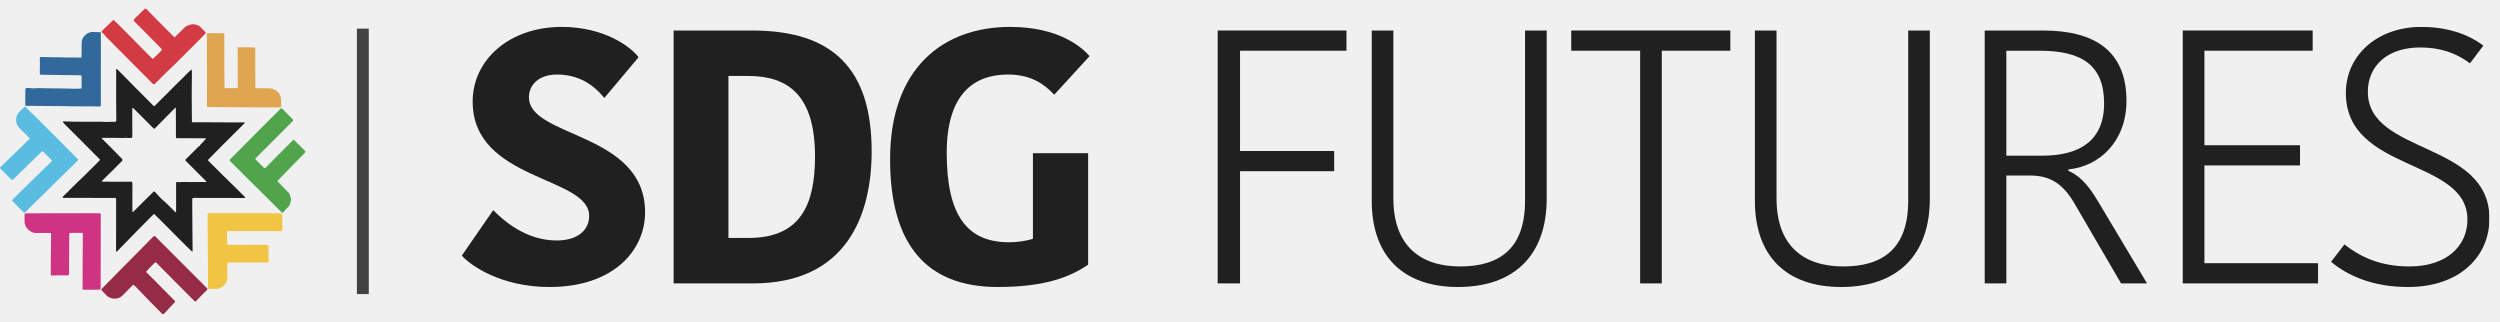
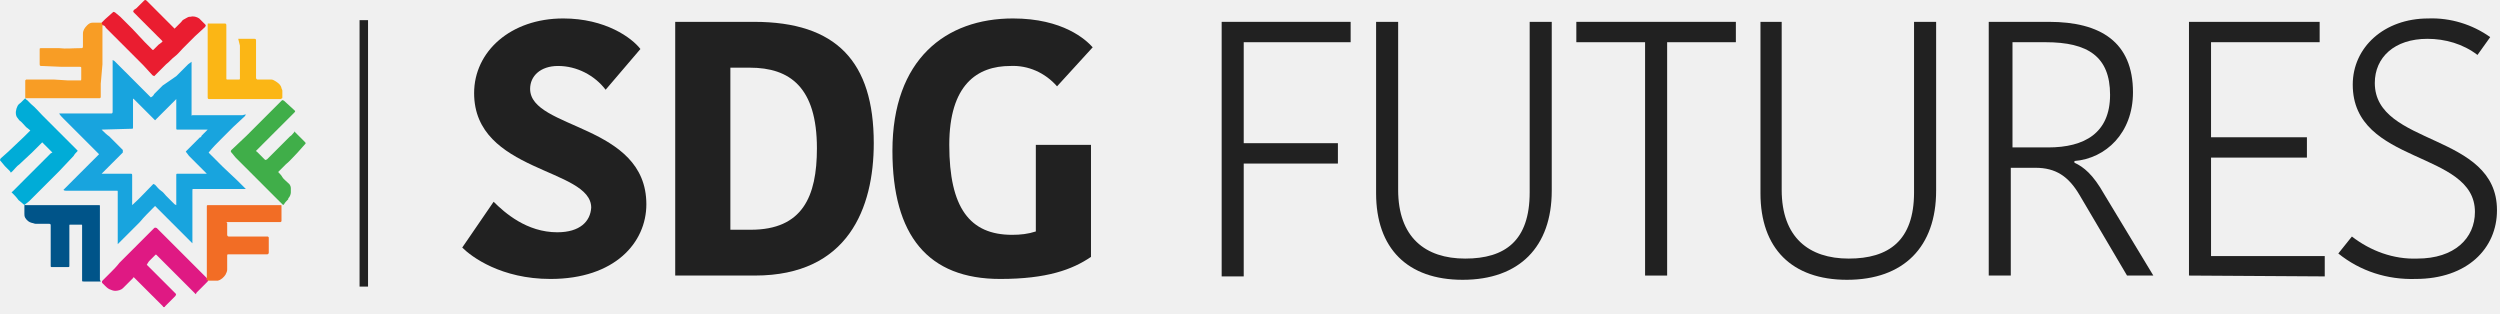
- <svg xmlns="http://www.w3.org/2000/svg" xmlns:xlink="http://www.w3.org/1999/xlink" width="210px" height="27px" viewBox="0 0 210 27" version="1.1">
+ <svg xmlns="http://www.w3.org/2000/svg" xmlns:xlink="http://www.w3.org/1999/xlink" width="215px" height="27px" viewBox="0 0 215 27" version="1.1">
  <defs>
-     <polygon id="path-1" points="0.696 0.602 9.476 0.602 9.476 7.005 0.696 7.005" />
-     <polygon id="path-3" points="0.415 0.02 13.717 0.02 13.717 21.868 0.415 21.868" />
+     <polygon id="path-1" points="7.2972973e-05 0.42 9.158 0.42 9.158 7.297 7.2972973e-05 7.297" />
+     <polygon id="path-3" points="0 26.434 214.741 26.434 214.741 0 0 0" />
  </defs>
-   <g id="SDG-Futures-Flow" stroke="none" stroke-width="1" fill="none" fill-rule="evenodd">
-     <g id="Projects-Public-" transform="translate(-27, -27)">
-       <g id="Group-8" transform="translate(27, 0)">
-         <g id="Group-58" transform="translate(0, 27)">
-           <g id="Group-51">
-             <path d="M14.95,7.578 L14.967,7.567 L14.952,7.527 L14.911,7.505 L14.901,7.521 L14.95,7.578 Z M10.586,11.433 L10.554,11.404 L10.504,11.463 L10.532,11.485 L10.586,11.433 Z M8.532,11.59 L8.616,11.696 C8.792,11.873 8.975,12.049 9.153,12.227 C9.453,12.532 9.754,12.835 10.051,13.14 C10.129,13.217 10.206,13.295 10.28,13.376 L10.269,13.51 C10.175,13.597 10.086,13.683 9.999,13.773 C9.814,13.957 9.631,14.143 9.449,14.326 C9.169,14.6 8.889,14.872 8.611,15.147 L8.543,15.252 C8.607,15.255 8.646,15.257 8.685,15.257 C8.916,15.261 9.148,15.262 9.381,15.264 C9.513,15.267 9.648,15.267 9.781,15.267 C10.171,15.267 10.561,15.261 10.952,15.261 C11.107,15.262 11.122,15.287 11.122,15.445 C11.121,16.019 11.119,16.591 11.119,17.165 C11.119,17.348 11.121,17.533 11.122,17.715 C11.122,17.747 11.129,17.781 11.141,17.841 C11.757,17.243 12.332,16.643 12.938,16.063 L13.059,16.164 C13.218,16.336 13.37,16.515 13.539,16.68 C13.678,16.821 13.841,16.939 13.981,17.076 C14.213,17.297 14.44,17.529 14.665,17.754 L14.778,17.85 L14.794,17.733 C14.794,17.351 14.796,16.968 14.794,16.588 C14.794,16.197 14.793,15.806 14.793,15.417 C14.793,15.295 14.813,15.276 14.935,15.283 L15.006,15.301 L15.06,15.305 L15.214,15.289 C15.5,15.289 15.785,15.292 16.068,15.292 C16.247,15.292 16.424,15.287 16.605,15.287 C16.824,15.287 17.041,15.292 17.26,15.292 L17.347,15.267 L17.284,15.191 C17.169,15.073 17.051,14.956 16.932,14.84 C16.572,14.478 16.209,14.121 15.853,13.762 C15.768,13.681 15.685,13.597 15.604,13.51 C15.553,13.45 15.561,13.416 15.616,13.363 L15.699,13.289 C15.909,13.08 16.116,12.87 16.328,12.66 L16.459,12.535 C16.548,12.443 16.632,12.352 16.717,12.261 L16.774,12.295 L16.825,12.165 C16.894,12.081 16.977,12.006 17.051,11.927 C17.136,11.832 17.222,11.735 17.317,11.633 L17.184,11.617 C16.759,11.612 16.333,11.612 15.905,11.61 C15.572,11.61 15.237,11.612 14.907,11.61 C14.791,11.61 14.781,11.595 14.778,11.482 C14.778,11.162 14.781,10.84 14.778,10.519 C14.776,10.059 14.773,9.6 14.77,9.139 C14.77,9.112 14.761,9.082 14.751,9.022 C14.142,9.637 13.556,10.23 12.963,10.831 L12.859,10.745 C12.726,10.615 12.594,10.486 12.464,10.352 C12.162,10.05 11.86,9.745 11.558,9.445 C11.45,9.336 11.34,9.227 11.229,9.116 C11.202,9.088 11.176,9.05 11.111,9.092 C11.111,9.342 11.109,9.6 11.109,9.861 C11.11,10.385 11.111,10.908 11.116,11.432 C11.116,11.554 11.105,11.587 10.974,11.587 C10.674,11.584 10.372,11.587 10.071,11.584 C9.598,11.584 9.12,11.58 8.644,11.579 L8.532,11.59 Z M20.579,10.301 L20.476,10.42 C20.167,10.731 19.85,11.038 19.539,11.349 C19.211,11.676 18.882,12 18.555,12.331 C18.212,12.672 17.874,13.019 17.536,13.364 C17.454,13.447 17.454,13.459 17.536,13.541 C17.821,13.827 18.11,14.113 18.396,14.398 C18.493,14.494 18.583,14.59 18.679,14.682 C19.075,15.068 19.471,15.454 19.867,15.842 C20.088,16.061 20.311,16.282 20.532,16.507 L20.62,16.615 C20.546,16.622 20.501,16.631 20.453,16.631 C19.82,16.631 19.186,16.628 18.552,16.627 C17.845,16.624 17.136,16.623 16.43,16.623 L16.259,16.63 C16.163,16.638 16.149,16.654 16.149,16.752 C16.149,17.064 16.149,17.371 16.151,17.68 C16.157,18.5 16.163,19.323 16.169,20.144 C16.17,20.423 16.177,20.707 16.179,20.986 C16.179,21.033 16.173,21.08 16.169,21.144 L16.084,21.089 C15.955,20.967 15.824,20.841 15.697,20.716 C15.405,20.426 15.115,20.136 14.826,19.847 C14.548,19.567 14.272,19.283 13.992,19.004 C13.743,18.754 13.492,18.505 13.24,18.254 C13.145,18.162 13.05,18.068 12.945,17.967 C12.863,18.045 12.785,18.11 12.714,18.181 C12.347,18.549 11.978,18.916 11.615,19.289 C11.1,19.815 10.587,20.342 10.075,20.871 C9.998,20.947 9.924,21.028 9.846,21.106 L9.762,21.166 C9.756,21.094 9.75,21.044 9.75,20.995 C9.752,20.349 9.754,19.701 9.754,19.054 C9.756,18.38 9.754,17.704 9.754,17.027 C9.754,16.925 9.756,16.825 9.754,16.723 C9.754,16.639 9.738,16.627 9.651,16.627 C9.045,16.624 8.439,16.627 7.835,16.624 C7.349,16.624 6.868,16.62 6.385,16.618 C6.063,16.618 5.743,16.624 5.42,16.624 C5.362,16.624 5.299,16.634 5.238,16.578 C5.371,16.411 5.536,16.281 5.682,16.129 C5.83,15.972 5.985,15.822 6.139,15.671 C6.29,15.522 6.441,15.376 6.592,15.229 C6.745,15.081 6.9,14.938 7.053,14.791 C7.204,14.643 7.349,14.492 7.501,14.342 C7.653,14.19 7.808,14.039 7.961,13.888 C8.111,13.738 8.258,13.587 8.411,13.431 C8.296,13.274 8.149,13.159 8.019,13.026 C7.891,12.888 7.759,12.757 7.627,12.624 C7.495,12.491 7.361,12.362 7.228,12.23 C7.098,12.096 6.968,11.959 6.837,11.828 C6.705,11.696 6.566,11.568 6.435,11.435 C6.3,11.304 6.174,11.169 6.042,11.038 C5.912,10.905 5.772,10.775 5.643,10.641 C5.522,10.506 5.369,10.397 5.262,10.213 C5.327,10.209 5.371,10.199 5.414,10.199 C5.694,10.206 5.971,10.214 6.252,10.221 C6.411,10.223 6.57,10.223 6.726,10.223 L7.533,10.223 C7.849,10.223 8.166,10.223 8.482,10.227 C8.638,10.23 8.797,10.243 8.954,10.247 C9.08,10.247 9.205,10.232 9.331,10.231 C9.429,10.23 9.533,10.231 9.634,10.232 C9.732,10.232 9.77,10.2 9.77,10.105 C9.765,9.511 9.756,8.91 9.756,8.314 C9.756,7.67 9.759,7.028 9.759,6.384 C9.762,6.23 9.756,6.075 9.756,5.921 L9.766,5.787 C9.84,5.792 9.869,5.841 9.905,5.874 C10.213,6.187 10.524,6.501 10.83,6.809 C10.992,6.977 11.153,7.145 11.317,7.308 C11.605,7.599 11.899,7.889 12.189,8.179 C12.415,8.406 12.641,8.635 12.868,8.864 L12.934,8.923 C13.059,8.849 13.145,8.743 13.243,8.645 C13.472,8.421 13.696,8.193 13.924,7.967 C14.217,7.672 14.51,7.378 14.803,7.087 C14.955,6.938 15.107,6.792 15.257,6.642 C15.442,6.456 15.629,6.27 15.816,6.084 C15.898,6.004 15.979,5.931 16.084,5.832 C16.101,5.914 16.12,5.968 16.12,6.02 C16.116,6.51 16.111,6.996 16.108,7.485 C16.107,7.745 16.104,8.003 16.104,8.264 C16.101,8.435 16.108,8.606 16.111,8.775 C16.111,9.054 16.114,9.336 16.115,9.614 C16.116,9.799 16.116,9.982 16.121,10.166 C16.121,10.25 16.142,10.27 16.231,10.274 C16.357,10.274 16.484,10.27 16.61,10.27 C17.118,10.272 17.626,10.274 18.136,10.274 C18.527,10.276 18.922,10.282 19.317,10.282 C19.686,10.282 20.058,10.28 20.427,10.28 C20.469,10.28 20.511,10.293 20.579,10.301 Z" id="Fill-1" fill="#202020" />
-             <path d="M8.439,24.315 L8.291,24.333 C7.881,24.336 7.468,24.337 7.061,24.338 C6.938,24.338 6.933,24.329 6.935,24.206 C6.937,23.38 6.938,22.554 6.943,21.729 C6.946,21.106 6.951,20.485 6.956,19.861 C6.956,19.792 6.955,19.724 6.955,19.655 C6.951,19.578 6.937,19.565 6.86,19.559 L6.714,19.559 C6.466,19.559 6.219,19.561 5.969,19.562 L5.907,19.566 C5.848,19.569 5.821,19.6 5.821,19.659 C5.817,19.807 5.812,19.952 5.812,20.098 C5.808,20.507 5.81,20.912 5.808,21.316 C5.807,21.847 5.802,22.377 5.799,22.904 L5.797,23.025 C5.792,23.088 5.759,23.122 5.696,23.129 L5.661,23.131 C5.433,23.129 5.205,23.124 4.977,23.128 C4.795,23.128 4.613,23.138 4.429,23.145 L4.382,23.146 C4.278,23.145 4.263,23.129 4.263,23.023 C4.263,22.816 4.267,22.608 4.267,22.401 C4.27,22.139 4.267,21.879 4.27,21.618 C4.274,21.253 4.282,20.89 4.287,20.522 C4.292,20.243 4.292,19.961 4.292,19.681 C4.292,19.577 4.284,19.567 4.179,19.567 C3.873,19.566 3.563,19.569 3.252,19.569 C3.148,19.569 3.043,19.579 2.937,19.567 C2.847,19.557 2.752,19.533 2.67,19.492 C2.446,19.376 2.259,19.218 2.148,18.982 C2.093,18.865 2.06,18.75 2.066,18.619 C2.074,18.435 2.066,18.253 2.066,18.068 C2.066,17.942 2.106,17.918 2.216,17.92 C2.556,17.922 2.901,17.918 3.239,17.917 C3.691,17.913 4.145,17.912 4.596,17.91 C5.038,17.91 5.48,17.917 5.923,17.917 C6.425,17.913 6.926,17.907 7.424,17.907 C7.66,17.905 7.894,17.912 8.132,17.913 C8.209,17.917 8.286,17.913 8.364,17.917 C8.453,17.92 8.469,17.939 8.469,18.027 C8.465,18.303 8.462,18.58 8.462,18.858 C8.461,19.223 8.462,19.587 8.462,19.953 C8.461,20.357 8.461,20.76 8.461,21.162 C8.458,21.838 8.458,22.512 8.458,23.188 L8.458,24.201 L8.439,24.315 Z" id="Fill-3" fill="#CE3481" />
-             <path d="M16.402,25.352 C16.243,25.196 16.097,25.054 15.955,24.911 C15.28,24.233 14.607,23.556 13.931,22.876 C13.692,22.634 13.454,22.391 13.212,22.148 L13.145,22.078 C13.081,22.025 13.044,22.022 12.986,22.081 C12.843,22.219 12.702,22.362 12.563,22.504 C12.484,22.588 12.401,22.675 12.323,22.765 C12.268,22.828 12.268,22.845 12.33,22.907 C12.562,23.136 12.792,23.365 13.02,23.593 C13.419,23.994 13.815,24.398 14.213,24.799 C14.36,24.945 14.508,25.09 14.652,25.24 C14.732,25.321 14.732,25.337 14.655,25.42 C14.56,25.522 14.461,25.619 14.366,25.72 C14.181,25.918 13.996,26.119 13.812,26.32 C13.716,26.423 13.685,26.423 13.585,26.325 C13.24,25.976 12.892,25.626 12.547,25.274 C12.245,24.964 11.943,24.649 11.642,24.335 C11.527,24.214 11.411,24.095 11.292,23.979 C11.222,23.908 11.192,23.905 11.12,23.979 C10.874,24.227 10.629,24.476 10.385,24.727 L10.271,24.838 C10.099,25.014 9.873,25.083 9.642,25.086 C9.482,25.088 9.313,25.046 9.16,24.969 C9.011,24.899 8.908,24.783 8.804,24.664 C8.731,24.581 8.653,24.504 8.577,24.425 C8.493,24.342 8.493,24.317 8.574,24.234 C8.783,24.02 8.992,23.803 9.205,23.589 C9.477,23.311 9.752,23.031 10.026,22.754 C10.419,22.359 10.81,21.963 11.204,21.569 C11.459,21.311 11.713,21.053 11.966,20.795 C12.207,20.549 12.447,20.302 12.693,20.056 C12.754,19.994 12.821,19.935 12.888,19.874 C12.965,19.802 12.995,19.801 13.071,19.88 C13.171,19.981 13.265,20.086 13.368,20.186 C13.563,20.382 13.761,20.574 13.957,20.771 C14.431,21.244 14.902,21.72 15.377,22.197 C15.737,22.56 16.102,22.921 16.463,23.283 C16.765,23.585 17.067,23.89 17.369,24.19 C17.448,24.273 17.452,24.295 17.366,24.379 C17.197,24.55 17.024,24.718 16.854,24.889 C16.748,24.997 16.644,25.113 16.536,25.225 L16.402,25.352 Z" id="Fill-5" fill="#962B45" />
-             <path d="M4.38,13.494 C4.108,13.222 3.847,12.961 3.573,12.686 L3.441,12.798 C3.206,13.028 2.969,13.258 2.735,13.488 C2.385,13.828 2.04,14.162 1.695,14.5 C1.51,14.68 1.329,14.86 1.148,15.042 C1.041,15.147 1.035,15.15 0.921,15.045 C0.781,14.915 0.648,14.78 0.511,14.643 C0.362,14.494 0.211,14.345 0.062,14.196 C-0.02,14.115 -0.022,14.093 0.065,14.01 C0.264,13.814 0.467,13.622 0.668,13.425 C1.115,12.991 1.563,12.558 2.01,12.125 C2.145,11.992 2.283,11.858 2.418,11.723 L2.507,11.63 C2.403,11.525 2.308,11.425 2.209,11.329 C2.016,11.137 1.824,10.944 1.628,10.757 C1.542,10.673 1.485,10.581 1.438,10.475 C1.29,10.142 1.333,9.822 1.52,9.522 C1.598,9.4 1.716,9.306 1.82,9.202 C1.907,9.113 2.001,9.029 2.113,8.923 C2.166,8.988 2.205,9.042 2.254,9.093 C2.379,9.223 2.497,9.356 2.634,9.473 C2.973,9.761 3.27,10.088 3.581,10.401 C3.996,10.816 4.416,11.224 4.829,11.638 C5.068,11.877 5.298,12.125 5.536,12.364 C5.68,12.513 5.83,12.655 5.976,12.802 C6.126,12.949 6.27,13.104 6.421,13.254 L6.499,13.329 C6.577,13.406 6.579,13.431 6.505,13.509 C6.396,13.617 6.293,13.725 6.184,13.83 C5.771,14.233 5.357,14.634 4.944,15.042 C4.593,15.384 4.25,15.733 3.899,16.079 C3.422,16.546 2.942,17.01 2.466,17.475 C2.354,17.587 2.247,17.702 2.134,17.817 C2.062,17.888 2.035,17.886 1.961,17.817 C1.829,17.685 1.695,17.557 1.563,17.421 C1.395,17.25 1.23,17.076 1.066,16.904 C1.002,16.835 1.001,16.815 1.076,16.742 C1.28,16.537 1.485,16.336 1.692,16.133 C1.907,15.924 2.12,15.713 2.337,15.503 C2.555,15.29 2.773,15.077 2.992,14.864 C3.159,14.702 3.324,14.542 3.489,14.38 C3.758,14.113 4.03,13.848 4.298,13.585 L4.38,13.494 Z" id="Fill-7" fill="#5BBCE2" />
-             <path d="M19.067,19.432 C19.067,19.55 19.067,19.659 19.069,19.768 C19.072,19.988 19.074,20.209 19.08,20.428 C19.085,20.557 19.101,20.566 19.225,20.566 C19.685,20.566 20.143,20.568 20.601,20.568 C21.036,20.566 21.472,20.562 21.905,20.562 C22.063,20.562 22.224,20.562 22.379,20.566 L22.488,20.578 L22.558,20.668 C22.558,20.948 22.559,21.227 22.561,21.508 C22.562,21.643 22.571,21.777 22.574,21.911 C22.574,22.037 22.571,22.048 22.446,22.05 C22.239,22.053 22.034,22.05 21.827,22.05 C21.215,22.048 20.604,22.043 19.994,22.043 C19.734,22.043 19.476,22.05 19.216,22.055 C19.105,22.058 19.093,22.076 19.093,22.187 C19.096,22.311 19.096,22.438 19.096,22.563 C19.099,22.827 19.105,23.091 19.103,23.358 C19.101,23.499 19.061,23.625 18.988,23.747 C18.843,23.992 18.626,24.142 18.374,24.243 L18.265,24.265 C18.042,24.268 17.82,24.268 17.596,24.268 C17.511,24.268 17.485,24.247 17.481,24.162 C17.473,24.094 17.473,24.023 17.473,23.954 C17.473,23.172 17.471,22.392 17.466,21.611 C17.465,21.221 17.454,20.831 17.452,20.44 C17.448,19.87 17.446,19.302 17.441,18.73 C17.441,18.504 17.436,18.278 17.434,18.047 C17.43,17.926 17.444,17.907 17.573,17.907 C17.78,17.907 17.987,17.91 18.195,17.91 L19.5,17.91 C19.988,17.91 20.477,17.907 20.965,17.907 C21.575,17.907 22.185,17.91 22.793,17.912 C23.038,17.917 23.281,17.92 23.526,17.923 L23.612,17.926 C23.676,17.929 23.703,17.965 23.705,18.028 C23.707,18.212 23.712,18.395 23.714,18.578 C23.718,18.784 23.719,18.991 23.72,19.198 L23.722,19.334 L23.65,19.411 C23.572,19.414 23.493,19.419 23.417,19.418 C23.178,19.417 22.945,19.411 22.708,19.411 C22.331,19.41 21.954,19.411 21.575,19.411 C21.115,19.411 20.657,19.407 20.198,19.407 C19.876,19.407 19.554,19.407 19.233,19.411 C19.183,19.412 19.131,19.422 19.067,19.432" id="Fill-9" fill="#F2C444" />
-             <path d="M5.425,5.786 L5.395,5.771 L5.377,5.789 L5.403,5.809 L5.425,5.786 Z M8.472,7.744 L8.472,8.704 L8.48,8.852 L8.403,8.941 L8.305,8.946 C8.099,8.941 7.89,8.933 7.686,8.932 C7.269,8.931 6.858,8.935 6.441,8.932 C5.951,8.928 5.46,8.917 4.969,8.911 C4.678,8.906 4.392,8.908 4.104,8.905 C3.732,8.904 3.355,8.897 2.982,8.895 C2.755,8.892 2.528,8.895 2.301,8.893 L2.262,8.893 C2.139,8.887 2.122,8.869 2.122,8.748 C2.125,8.367 2.127,7.987 2.128,7.607 L2.132,7.469 L2.205,7.394 C2.291,7.393 2.378,7.389 2.463,7.394 C2.601,7.4 2.74,7.436 2.875,7.419 C3.207,7.382 3.541,7.419 3.874,7.414 C4.093,7.41 4.311,7.419 4.531,7.422 C4.92,7.429 5.31,7.431 5.701,7.437 C5.843,7.439 5.985,7.451 6.126,7.452 C6.34,7.453 6.55,7.451 6.761,7.444 C6.835,7.444 6.852,7.422 6.855,7.333 C6.859,7.191 6.854,7.048 6.854,6.907 C6.854,6.759 6.855,6.612 6.855,6.465 C6.855,6.342 6.838,6.325 6.717,6.322 C6.223,6.317 5.724,6.311 5.228,6.304 C4.66,6.295 4.09,6.288 3.522,6.279 L3.45,6.276 C3.363,6.266 3.342,6.249 3.342,6.162 C3.342,5.902 3.352,5.639 3.352,5.381 C3.352,5.248 3.345,5.113 3.345,4.977 L3.342,4.918 C3.345,4.802 3.364,4.784 3.479,4.785 C3.781,4.795 4.086,4.805 4.392,4.81 C4.569,4.812 4.745,4.802 4.923,4.811 C5.509,4.845 6.094,4.805 6.676,4.839 L6.737,4.841 C6.821,4.839 6.847,4.818 6.849,4.734 C6.855,4.596 6.855,4.456 6.855,4.319 C6.855,4.074 6.854,3.831 6.859,3.587 C6.863,3.308 6.995,3.09 7.196,2.913 C7.324,2.801 7.475,2.736 7.637,2.694 L7.698,2.688 C7.917,2.688 8.134,2.692 8.356,2.699 C8.467,2.703 8.472,2.711 8.472,2.831 C8.473,3.351 8.474,3.873 8.474,4.395 C8.474,4.986 8.473,5.58 8.472,6.174 C8.472,6.572 8.473,6.97 8.473,7.367 L8.473,7.744 L8.472,7.744 Z" id="Fill-11" fill="#31699B" />
-             <path d="M24.667,11.733 L24.768,11.823 C25.027,12.081 25.286,12.342 25.546,12.6 C25.701,12.755 25.701,12.752 25.546,12.903 C25.34,13.109 25.135,13.317 24.928,13.528 C24.598,13.867 24.266,14.209 23.933,14.547 C23.748,14.739 23.558,14.93 23.369,15.123 C23.3,15.193 23.293,15.207 23.362,15.286 C23.461,15.397 23.574,15.499 23.678,15.607 C23.863,15.792 24.051,15.978 24.23,16.171 C24.318,16.265 24.364,16.383 24.39,16.51 L24.416,16.602 C24.45,16.69 24.445,16.776 24.43,16.866 C24.4,17.044 24.343,17.211 24.236,17.359 L24.197,17.408 C24.05,17.52 23.937,17.672 23.814,17.813 C23.742,17.893 23.715,17.895 23.644,17.823 C23.437,17.621 23.234,17.417 23.03,17.211 C22.861,17.046 22.697,16.877 22.529,16.712 C22.217,16.401 21.906,16.093 21.592,15.784 C21.373,15.567 21.152,15.352 20.932,15.133 C20.708,14.906 20.482,14.678 20.253,14.451 C20.089,14.286 19.925,14.125 19.761,13.963 C19.627,13.83 19.493,13.698 19.363,13.569 C19.266,13.477 19.266,13.445 19.363,13.348 C19.79,12.917 20.224,12.488 20.655,12.054 C21.034,11.675 21.408,11.292 21.788,10.909 C22.086,10.61 22.383,10.311 22.684,10.013 C22.974,9.726 23.261,9.439 23.551,9.156 C23.642,9.067 23.646,9.071 23.736,9.162 C24.008,9.437 24.281,9.709 24.554,9.986 L24.613,10.045 L24.609,10.154 L24.513,10.249 C24.058,10.706 23.609,11.162 23.155,11.616 C22.772,12 22.383,12.382 21.997,12.768 C21.83,12.934 21.664,13.103 21.498,13.271 C21.434,13.335 21.434,13.362 21.496,13.422 C21.709,13.635 21.923,13.848 22.134,14.059 C22.232,14.154 22.237,14.157 22.33,14.062 C22.61,13.779 22.892,13.497 23.173,13.214 C23.529,12.855 23.889,12.496 24.25,12.136 C24.36,12.026 24.471,11.911 24.584,11.8 L24.667,11.733 Z" id="Fill-13" fill="#50A44C" />
-             <path d="M19.97,3.987 L20.072,3.972 C20.484,3.973 20.894,3.978 21.306,3.981 L21.329,3.981 C21.422,3.987 21.444,4.009 21.444,4.103 C21.444,4.277 21.442,4.452 21.442,4.629 C21.444,5.363 21.445,6.099 21.449,6.835 C21.449,6.982 21.445,7.128 21.449,7.273 C21.453,7.397 21.464,7.41 21.58,7.41 C21.85,7.416 22.117,7.416 22.385,7.419 C22.507,7.419 22.633,7.406 22.751,7.427 C22.868,7.449 22.98,7.5 23.092,7.55 C23.33,7.66 23.474,7.859 23.567,8.096 C23.595,8.17 23.605,8.254 23.609,8.332 C23.617,8.503 23.615,8.674 23.617,8.845 L23.617,8.907 C23.612,9.003 23.595,9.02 23.498,9.02 C23.256,9.022 23.011,9.022 22.768,9.022 C22.32,9.022 21.873,9.022 21.425,9.02 C21.234,9.02 21.045,9.012 20.853,9.012 C20.227,9.009 19.601,9.008 18.975,9.003 C18.594,9.003 18.212,8.998 17.829,8.992 C17.72,8.992 17.611,9.002 17.502,9.002 C17.407,9.002 17.387,8.983 17.387,8.885 C17.386,8.526 17.392,8.168 17.389,7.812 C17.389,7.591 17.385,7.372 17.384,7.152 C17.382,6.298 17.379,5.444 17.379,4.59 L17.379,3.359 C17.379,3.205 17.371,3.051 17.373,2.896 C17.375,2.795 17.387,2.783 17.487,2.783 C17.903,2.786 18.318,2.788 18.732,2.795 C18.831,2.797 18.843,2.812 18.843,2.913 C18.848,3.055 18.843,3.198 18.843,3.341 C18.843,3.649 18.846,3.96 18.846,4.268 C18.846,4.667 18.843,5.064 18.843,5.462 C18.846,6.018 18.854,6.578 18.858,7.133 L18.861,7.279 C18.866,7.4 18.867,7.4 18.983,7.4 C19.269,7.402 19.552,7.406 19.839,7.407 C19.956,7.407 19.967,7.398 19.967,7.285 C19.97,6.907 19.973,6.527 19.973,6.151 C19.973,5.621 19.969,5.093 19.967,4.563 C19.967,4.42 19.962,4.28 19.962,4.136 L19.97,3.987 Z" id="Fill-15" fill="#DFA550" />
-             <g id="Group-19" transform="translate(7.815789, 0.108711)">
-               <mask id="mask-2" fill="white">
-                 <use xlink:href="#path-1" />
-               </mask>
-               <g id="Clip-18" />
-               <path d="M6.855,3.026 C7.058,2.83 7.252,2.639 7.444,2.447 C7.552,2.342 7.648,2.221 7.77,2.134 C7.873,2.059 8.006,2.022 8.127,1.969 L8.2,1.96 C8.352,1.903 8.509,1.934 8.657,1.965 C8.749,1.986 8.84,2.03 8.921,2.084 C8.998,2.134 9.061,2.205 9.128,2.27 C9.223,2.363 9.314,2.46 9.409,2.556 C9.496,2.642 9.498,2.653 9.413,2.741 C9.117,3.041 8.825,3.341 8.53,3.637 C8.207,3.963 7.88,4.287 7.553,4.612 C7.319,4.845 7.091,5.078 6.855,5.308 C6.635,5.523 6.406,5.734 6.185,5.946 C5.977,6.149 5.775,6.355 5.572,6.559 C5.424,6.705 5.279,6.851 5.122,7.005 L4.997,6.91 C4.721,6.63 4.44,6.349 4.161,6.069 C3.944,5.852 3.729,5.629 3.508,5.41 C3.03,4.928 2.55,4.451 2.071,3.967 C1.785,3.679 1.497,3.389 1.213,3.1 C1.148,3.036 1.073,2.982 1.028,2.907 C0.964,2.799 0.889,2.708 0.772,2.654 L0.696,2.547 C0.797,2.44 0.893,2.337 0.995,2.239 C1.208,2.035 1.421,1.835 1.635,1.636 C1.72,1.554 1.736,1.559 1.821,1.647 C1.955,1.784 2.095,1.913 2.23,2.047 C2.559,2.379 2.888,2.708 3.216,3.041 C3.591,3.42 3.963,3.801 4.338,4.18 C4.547,4.394 4.759,4.599 4.971,4.808 L5.019,4.845 C5.163,4.708 5.306,4.572 5.448,4.435 C5.548,4.338 5.645,4.238 5.743,4.138 C5.809,4.075 5.812,4.058 5.745,3.989 C5.61,3.847 5.475,3.707 5.337,3.57 C4.916,3.147 4.494,2.72 4.074,2.295 C3.888,2.108 3.699,1.922 3.513,1.736 L3.464,1.679 C3.388,1.592 3.386,1.577 3.468,1.487 C3.524,1.426 3.583,1.37 3.641,1.313 C3.858,1.1 4.076,0.886 4.295,0.674 C4.394,0.577 4.42,0.577 4.513,0.677 C4.717,0.881 4.916,1.093 5.117,1.298 C5.373,1.559 5.63,1.816 5.89,2.079 C6.172,2.363 6.457,2.648 6.74,2.931 L6.855,3.026 Z" id="Fill-17" fill="#D23B44" mask="url(#mask-2)" />
-             </g>
-             <polygon id="Fill-20" fill="#231F20" points="10.586 11.434 10.532 11.485 10.503 11.463 10.554 11.404" />
-             <polygon id="Fill-22" fill="#231F20" points="14.95 7.578 14.901 7.521 14.911 7.505 14.952 7.527 14.967 7.567" />
-             <polygon id="Fill-24" fill="#231F20" points="5.425 5.786 5.403 5.809 5.377 5.789 5.395 5.771" />
-             <g id="Group-29" transform="translate(29.84211, 2.240289)">
-               <path d="M0.636,0.165 L0.636,22.463" id="Fill-26" fill="#202020" />
-               <path d="M0.636,0.165 L0.636,22.463" id="Stroke-28" stroke="#424243" />
-             </g>
-             <path d="M49.49,18.139 C49.49,14.775 39.703,15.23 39.703,8.532 C39.703,5.018 42.793,2.26 47.187,2.26 C50.733,2.26 52.945,3.896 53.642,4.805 L50.763,8.23 C50.247,7.593 49.035,6.26 46.794,6.26 C45.278,6.26 44.43,7.109 44.43,8.169 C44.43,11.593 54.187,11.078 54.187,17.835 C54.187,21.017 51.551,24.108 46.157,24.108 C42.066,24.108 39.521,22.29 38.793,21.472 L41.43,17.654 C42.339,18.563 44.187,20.199 46.763,20.199 C48.611,20.199 49.49,19.26 49.49,18.139" id="Fill-30" fill="#202020" />
-             <path d="M61.189,19.987 L62.885,19.987 C67.219,19.987 68.462,17.23 68.462,13.139 C68.462,8.018 66.219,6.381 62.856,6.381 L61.189,6.381 L61.189,19.987 Z M56.583,2.563 L63.189,2.563 C70.098,2.563 73.219,5.927 73.219,12.714 C73.219,18.139 71.067,23.806 63.249,23.806 L56.583,23.806 L56.583,2.563 Z" id="Fill-32" fill="#202020" />
-             <path d="M91.524,4.714 L88.554,7.957 C87.766,7.109 86.646,6.26 84.675,6.26 C81.888,6.26 79.524,7.806 79.524,12.836 C79.524,18.078 81.222,20.351 84.766,20.351 C85.403,20.351 86.342,20.23 86.766,20.048 L86.766,12.866 L91.403,12.866 L91.403,22.23 C89.857,23.29 87.736,24.108 83.797,24.108 C77.767,24.108 74.767,20.472 74.767,13.381 C74.767,5.715 79.221,2.26 84.857,2.26 C89.039,2.26 90.948,4.048 91.524,4.714" id="Fill-34" fill="#202020" />
-             <polygon id="Fill-36" fill="#202020" points="102.285 23.805 102.285 2.563 113.103 2.563 113.103 4.26 104.163 4.26 104.163 12.684 112.072 12.684 112.072 14.381 104.163 14.381 104.163 23.805" />
-             <path d="M128.104,16.866 L128.104,2.563 L129.922,2.563 L129.922,16.684 C129.922,21.411 127.225,24.108 122.468,24.108 C117.862,24.108 115.226,21.502 115.226,16.866 L115.226,2.563 L117.043,2.563 L117.043,16.654 C117.043,20.654 119.316,22.381 122.649,22.381 C125.953,22.381 128.104,20.896 128.104,16.866" id="Fill-38" fill="#202020" />
-             <polygon id="Fill-40" fill="#202020" points="137.772 4.26 131.984 4.26 131.984 2.563 145.348 2.563 145.348 4.26 139.59 4.26 139.59 23.805 137.772 23.805" />
-             <path d="M160.289,16.866 L160.289,2.563 L162.107,2.563 L162.107,16.684 C162.107,21.411 159.41,24.108 154.653,24.108 C150.047,24.108 147.411,21.502 147.411,16.866 L147.411,2.563 L149.228,2.563 L149.228,16.654 C149.228,20.654 151.501,22.381 154.834,22.381 C158.138,22.381 160.289,20.896 160.289,16.866" id="Fill-42" fill="#202020" />
-             <path d="M168.533,13.078 L171.533,13.078 C174.594,13.078 176.745,11.896 176.745,8.684 C176.745,5.442 174.836,4.26 171.321,4.26 L168.533,4.26 L168.533,13.078 Z M171.624,2.563 C175.957,2.563 178.624,4.29 178.624,8.472 C178.624,11.896 176.321,13.988 173.745,14.23 L173.745,14.351 C174.533,14.685 175.321,15.351 176.26,16.957 L180.351,23.806 L178.17,23.806 L174.23,17.048 C173.321,15.502 172.26,14.745 170.563,14.745 L168.533,14.745 L168.533,23.806 L166.715,23.806 L166.715,2.563 L171.624,2.563 Z" id="Fill-44" fill="#202020" />
-             <polygon id="Fill-46" fill="#202020" points="183.353 23.805 183.353 2.563 194.263 2.563 194.263 4.26 185.172 4.26 185.172 12.2 193.201 12.2 193.201 13.896 185.172 13.896 185.172 22.109 194.717 22.109 194.717 23.805" />
-             <g id="Group-50" transform="translate(195.3947, 2.240289)">
-               <mask id="mask-4" fill="white">
-                 <use xlink:href="#path-3" />
-               </mask>
-               <g id="Clip-49" />
-               <path d="M11.869,16.201 C11.869,11.02 1.657,12.262 1.657,5.566 C1.657,2.414 4.293,0.02 7.99,0.02 C10.051,0.02 11.869,0.566 13.203,1.595 L12.081,3.08 C10.869,2.171 9.536,1.747 7.899,1.747 C5.142,1.747 3.505,3.293 3.505,5.474 C3.505,10.777 13.718,9.596 13.718,16.11 C13.718,19.323 11.203,21.868 6.87,21.868 C3.9,21.868 1.779,20.898 0.415,19.747 L1.536,18.293 C2.778,19.262 4.445,20.141 6.99,20.141 C10.142,20.141 11.869,18.413 11.869,16.201" id="Fill-48" fill="#202020" mask="url(#mask-4)" />
-             </g>
+   <g id="SDG-Futures-Register" stroke="none" stroke-width="1" fill="none" fill-rule="evenodd">
+     <g id="Home-:-All-SDG" transform="translate(-35, -27)">
+       <g id="Group-8" transform="translate(35, 0)">
+         <g id="Group-40" transform="translate(0, 27)">
+           <path d="M10.855,11.001 L10.782,11.074 L10.855,11.001 Z M8.739,11.146 L8.811,11.219 C8.957,11.365 9.176,11.584 9.395,11.73 L10.344,12.679 L10.563,12.898 L10.563,13.117 L10.271,13.409 L9.687,13.992 L8.811,14.868 L8.739,14.941 L11.22,14.941 C11.366,14.941 11.366,14.941 11.366,15.161 L11.366,17.495 L11.366,17.641 C12.022,17.057 12.606,16.401 13.19,15.817 L13.336,15.89 C13.482,16.036 13.628,16.255 13.847,16.401 C14.066,16.546 14.139,16.692 14.284,16.838 C14.43,16.985 14.722,17.276 15.014,17.568 L15.16,17.641 L15.16,17.495 L15.16,15.087 C15.16,14.941 15.16,14.941 15.306,14.941 L15.379,14.941 L15.452,14.941 L15.598,14.941 L17.714,14.941 L17.787,14.941 L17.714,14.868 L17.349,14.503 L16.255,13.409 L16.036,13.117 C15.963,13.044 15.963,13.044 16.036,12.971 L16.109,12.898 L16.766,12.241 L16.911,12.095 L17.203,11.803 L17.276,11.803 L17.349,11.657 L17.568,11.438 L17.86,11.146 L17.714,11.146 L15.306,11.146 C15.16,11.146 15.16,11.146 15.16,11.001 L15.16,10.052 L15.16,8.665 L15.16,8.519 L13.336,10.344 L13.263,10.271 L12.825,9.833 L11.876,8.884 L11.511,8.519 C11.511,8.519 11.439,8.446 11.439,8.519 L11.439,9.322 L11.439,10.928 C11.439,11.074 11.439,11.074 11.293,11.074 L8.739,11.146 Z M21.144,9.833 L21.071,9.979 L20.049,10.928 L19.028,11.949 C18.663,12.314 18.298,12.679 18.006,13.044 C17.933,13.117 17.933,13.117 18.006,13.19 L18.882,14.066 C18.955,14.138 19.101,14.284 19.174,14.357 L20.414,15.526 L21.071,16.182 L21.144,16.255 L20.998,16.255 L16.62,16.255 C16.547,16.255 16.547,16.255 16.547,16.401 L16.547,17.35 L16.547,19.904 L16.547,20.779 L16.547,20.925 L16.474,20.852 L16.109,20.487 L15.233,19.611 C14.941,19.319 14.649,19.028 14.357,18.736 C14.066,18.445 13.847,18.225 13.628,18.006 L13.336,17.715 L13.117,17.933 C12.752,18.298 12.387,18.663 12.022,19.101 L10.417,20.706 C10.344,20.779 10.271,20.852 10.198,20.925 L10.125,20.999 L10.125,20.852 L10.125,18.882 L10.125,16.474 C10.125,16.401 10.125,16.401 10.052,16.401 L5.674,16.401 C5.601,16.401 5.528,16.401 5.455,16.328 C5.601,16.182 5.747,16.036 5.893,15.89 C6.039,15.744 6.184,15.598 6.33,15.452 L6.768,15.014 L7.206,14.576 C7.352,14.431 7.498,14.284 7.644,14.138 L8.082,13.701 L8.52,13.263 C8.374,13.117 8.228,12.971 8.082,12.825 C7.936,12.679 7.79,12.533 7.644,12.387 L7.206,11.949 C7.06,11.803 6.914,11.657 6.768,11.511 L6.33,11.074 L5.893,10.636 C5.747,10.49 5.601,10.344 5.455,10.198 C5.309,10.052 5.163,9.906 5.09,9.76 L5.236,9.76 L6.111,9.76 L8.374,9.76 L8.884,9.76 L9.249,9.76 L9.541,9.76 C9.614,9.76 9.687,9.76 9.687,9.614 L9.687,7.79 L9.687,5.819 L9.687,5.309 L9.687,5.163 C9.76,5.163 9.76,5.236 9.833,5.236 L10.782,6.184 L11.293,6.695 C11.584,6.987 11.876,7.279 12.168,7.571 L12.898,8.301 L12.971,8.374 C13.117,8.301 13.19,8.228 13.263,8.082 L13.993,7.352 L15.16,6.549 L15.598,6.111 L16.182,5.528 L16.474,5.309 L16.474,5.528 L16.474,7.06 L16.474,7.863 L16.474,8.374 L16.474,9.249 L16.474,9.833 C16.474,10.052 16.474,9.906 16.547,9.906 L20.852,9.906 L21.144,9.833 Z" id="Fill-1" fill="#18A4DE" />
+           <path d="M8.665,24.209 L8.52,24.209 L7.206,24.209 C7.06,24.209 7.06,24.209 7.06,24.063 L7.06,21.509 L7.06,19.611 L7.06,19.392 C7.06,19.319 7.06,19.319 6.987,19.319 L6.038,19.319 C5.965,19.319 5.965,19.319 5.965,19.392 L5.965,19.83 L5.965,21.144 L5.965,22.749 L5.965,22.895 C5.965,22.968 5.892,22.968 5.892,22.968 L5.82,22.968 L5.09,22.968 L4.506,22.968 C4.36,22.968 4.36,22.968 4.36,22.823 L4.36,22.165 L4.36,21.363 L4.36,20.269 L4.36,19.392 C4.36,19.319 4.36,19.246 4.214,19.246 L3.338,19.246 L3.047,19.246 C2.974,19.246 2.828,19.174 2.755,19.174 C2.463,19.101 2.317,18.955 2.171,18.736 C2.098,18.59 2.098,18.517 2.098,18.371 L2.098,17.787 C2.098,17.568 2.098,17.641 2.244,17.641 L6.038,17.641 L7.571,17.641 L8.52,17.641 C8.592,17.641 8.592,17.641 8.592,17.715 L8.592,18.59 L8.592,20.925 L8.592,23.041 L8.592,24.063 L8.665,24.209 Z" id="Fill-3" fill="#005489" />
+           <g id="Group-7" transform="translate(8.756757, 19.13716)">
+             <mask id="mask-2" fill="white">
+               <use xlink:href="#path-1" />
+             </mask>
+             <g id="Clip-6" />
+             <path d="M8.082,6.166 L7.644,5.728 L5.528,3.612 C5.309,3.393 5.017,3.101 4.798,2.882 L4.725,2.809 C4.652,2.736 4.652,2.736 4.579,2.809 L4.141,3.247 C4.068,3.321 3.995,3.393 3.922,3.539 C3.849,3.686 3.849,3.612 3.922,3.686 L4.652,4.415 C5.09,4.853 5.455,5.217 5.893,5.655 L6.33,6.093 C6.403,6.166 6.403,6.166 6.33,6.312 L6.039,6.605 L5.455,7.188 C5.382,7.334 5.309,7.334 5.236,7.188 L4.141,6.093 L3.193,5.145 C3.047,4.999 2.974,4.926 2.828,4.78 C2.682,4.634 2.755,4.707 2.682,4.78 L1.952,5.51 L1.806,5.655 C1.66,5.801 1.368,5.875 1.149,5.875 C1.003,5.875 0.785,5.801 0.639,5.728 C0.493,5.655 0.347,5.51 0.274,5.436 L0.055,5.217 C-0.018,5.145 -0.018,5.071 0.055,4.999 L0.712,4.342 C1.003,4.051 1.295,3.758 1.514,3.466 L2.755,2.226 L3.558,1.423 L4.287,0.693 L4.506,0.474 C4.579,0.402 4.579,0.402 4.725,0.474 L5.017,0.767 L5.601,1.35 L7.06,2.809 L8.155,3.904 L9.103,4.853 C9.176,4.926 9.176,4.926 9.103,5.071 L8.52,5.655 L8.155,6.02 L8.082,6.166 Z" id="Fill-5" fill="#DF1983" mask="url(#mask-2)" />
          </g>
+           <path d="M4.506,13.117 L3.631,12.241 L3.485,12.387 L2.755,13.117 L1.66,14.139 C1.441,14.285 1.295,14.503 1.076,14.722 C0.858,14.941 0.931,14.795 0.858,14.722 C0.785,14.649 0.566,14.43 0.42,14.285 L0.055,13.847 C-0.018,13.774 -0.018,13.774 0.055,13.628 L0.712,13.044 L2.098,11.73 L2.536,11.293 L2.609,11.22 L2.244,10.928 C2.025,10.709 1.879,10.49 1.66,10.344 C1.587,10.271 1.514,10.125 1.441,10.052 C1.295,9.76 1.368,9.395 1.514,9.103 C1.587,8.958 1.733,8.885 1.806,8.812 L2.171,8.447 C2.244,8.52 2.244,8.593 2.317,8.593 C2.463,8.739 2.609,8.885 2.682,8.958 C3.047,9.249 3.339,9.614 3.631,9.906 L4.871,11.147 L5.601,11.876 C5.82,12.095 5.966,12.241 6.112,12.387 C6.258,12.533 6.404,12.679 6.549,12.825 L6.622,12.898 C6.695,12.971 6.695,12.971 6.622,13.044 C6.549,13.117 6.404,13.263 6.331,13.409 L5.09,14.722 C4.725,15.087 4.36,15.452 3.995,15.817 L2.536,17.276 L2.171,17.568 C2.098,17.641 2.098,17.641 2.025,17.568 L1.587,17.203 C1.441,16.985 1.222,16.766 1.076,16.62 C0.931,16.474 1.004,16.547 1.076,16.474 L1.733,15.817 C1.952,15.598 2.171,15.379 2.39,15.16 L3.047,14.503 L3.558,13.993 L4.36,13.19 L4.506,13.117 Z" id="Fill-8" fill="#00ACD7" />
+           <path d="M19.538,19.174 L19.538,19.539 L19.538,20.195 C19.538,20.195 19.538,20.342 19.684,20.342 L23.041,20.342 L23.114,20.414 L23.114,21.289 L23.114,21.728 C23.114,21.728 23.114,21.873 22.968,21.873 L20.487,21.873 L19.684,21.873 C19.538,21.873 19.538,21.873 19.538,22.019 L19.538,22.384 L19.538,23.187 C19.538,23.333 19.465,23.479 19.392,23.625 C19.246,23.843 19.028,24.062 18.736,24.136 L18.663,24.136 L17.933,24.136 C17.86,24.136 17.86,24.136 17.787,24.062 C17.714,23.99 17.787,23.917 17.787,23.843 L17.787,21.436 L17.787,20.269 L17.787,18.517 L17.787,17.787 C17.787,17.641 17.787,17.641 17.933,17.641 L23.333,17.641 L24.063,17.641 L24.136,17.641 C24.209,17.641 24.209,17.641 24.209,17.714 L24.209,18.225 L24.209,18.882 L24.209,19.028 L24.136,19.1 L19.611,19.1 L19.465,19.1" id="Fill-10" fill="#F26D25" />
+           <path d="M8.665,7.206 L8.665,8.228 L8.665,8.374 L8.592,8.447 L8.52,8.447 L7.863,8.447 L6.622,8.447 L5.09,8.447 L2.317,8.447 C2.171,8.447 2.171,8.447 2.171,8.301 L2.171,6.914 L2.244,6.841 L2.536,6.841 L2.974,6.841 L3.995,6.841 L4.652,6.841 L5.82,6.914 L6.257,6.914 L6.914,6.914 C6.987,6.914 6.987,6.914 6.987,6.768 L6.987,5.893 C6.987,5.747 6.987,5.747 6.841,5.747 L5.309,5.747 L3.63,5.674 L3.557,5.674 C3.484,5.674 3.411,5.674 3.411,5.528 L3.411,4.725 L3.411,4.287 C3.411,4.141 3.411,4.141 3.557,4.141 L4.506,4.141 L5.09,4.141 C5.674,4.214 6.257,4.141 6.914,4.141 L6.987,4.141 C7.06,4.141 7.133,4.141 7.133,3.995 L7.133,3.557 L7.133,2.901 C7.133,2.609 7.279,2.39 7.498,2.171 C7.644,2.025 7.79,1.952 7.936,1.952 L8.009,1.952 L8.665,1.952 C8.811,1.952 8.811,1.952 8.811,2.098 L8.811,3.703 L8.811,5.528 L8.665,7.206 Z" id="Fill-12" fill="#F89D25" />
+           <path d="M25.304,11.293 L25.376,11.366 L26.179,12.168 C26.325,12.314 26.325,12.314 26.179,12.46 L25.595,13.117 C25.231,13.482 24.939,13.847 24.574,14.139 L23.99,14.722 C23.917,14.795 23.917,14.795 23.99,14.868 C24.063,14.941 24.209,15.087 24.282,15.233 C24.355,15.379 24.647,15.598 24.866,15.817 C24.939,15.89 25.012,16.036 25.012,16.182 L25.012,16.255 L25.012,16.547 C25.012,16.693 24.939,16.912 24.793,17.058 L24.793,17.13 C24.647,17.276 24.501,17.422 24.428,17.568 C24.355,17.641 24.355,17.641 24.282,17.568 C24.063,17.349 23.844,17.13 23.625,16.912 L23.114,16.401 L22.166,15.452 L21.509,14.795 L20.779,14.066 L20.268,13.555 L19.904,13.117 C19.831,13.044 19.831,12.971 19.904,12.898 L21.217,11.658 L22.385,10.49 L23.333,9.541 C23.625,9.249 23.917,8.958 24.209,8.666 C24.282,8.593 24.282,8.593 24.428,8.666 L25.304,9.468 L25.376,9.541 L25.376,9.614 L25.304,9.687 L23.917,11.074 L22.604,12.387 C22.458,12.533 22.239,12.752 22.093,12.898 C21.947,13.044 22.02,12.971 22.093,13.044 L22.749,13.701 C22.822,13.774 22.822,13.774 22.968,13.701 L23.844,12.825 L24.939,11.73 C25.085,11.658 25.158,11.512 25.304,11.366 L25.304,11.293 Z" id="Fill-14" fill="#40AE49" />
+           <path d="M20.487,3.339 L20.56,3.339 L21.874,3.339 C21.947,3.339 22.02,3.339 22.02,3.485 L22.02,3.995 L22.02,6.258 L22.02,6.695 C22.02,6.695 22.02,6.841 22.166,6.841 L22.968,6.841 L23.333,6.841 C23.479,6.841 23.552,6.914 23.698,6.987 C23.917,7.133 24.136,7.279 24.209,7.571 C24.209,7.644 24.282,7.717 24.282,7.79 L24.282,8.301 L24.282,8.374 C24.282,8.447 24.282,8.447 24.136,8.52 L18.006,8.52 C17.933,8.52 17.86,8.52 17.86,8.374 L17.86,7.279 L17.86,6.622 L17.86,3.995 L17.86,2.682 L17.86,2.171 C17.86,1.952 17.86,2.025 18.006,2.025 L19.32,2.025 C19.393,2.025 19.466,2.025 19.466,2.171 L19.466,2.609 L19.466,4.798 L19.466,6.549 L19.466,6.695 C19.466,6.841 19.466,6.841 19.612,6.841 L20.487,6.841 C20.633,6.841 20.633,6.841 20.633,6.695 L20.633,5.528 L20.633,3.922 L20.487,3.339 Z" id="Fill-16" fill="#FBB615" />
+           <path d="M15.014,2.463 L15.598,1.879 C15.671,1.733 15.817,1.66 15.963,1.587 C16.109,1.514 16.182,1.441 16.328,1.441 L16.401,1.441 C16.62,1.368 16.912,1.441 17.13,1.587 C17.203,1.66 17.276,1.733 17.349,1.806 L17.641,2.098 C17.714,2.171 17.714,2.171 17.641,2.317 L16.766,3.12 L15.744,4.141 C15.525,4.36 15.306,4.652 15.014,4.871 C14.722,5.09 14.576,5.309 14.285,5.528 L13.628,6.184 L13.263,6.549 L13.117,6.476 L12.314,5.601 L11.658,4.944 L10.198,3.484 L9.322,2.609 C9.249,2.536 9.176,2.463 9.103,2.39 C9.03,2.244 8.958,2.171 8.812,2.171 L8.739,1.952 L9.03,1.66 L9.687,1.076 C9.76,1.003 9.76,1.003 9.906,1.076 L10.344,1.441 L11.366,2.463 L12.46,3.63 L13.117,4.287 L13.19,4.287 L13.628,3.849 L13.92,3.63 C13.993,3.557 13.993,3.557 13.92,3.484 L13.482,3.047 L12.168,1.733 L11.585,1.149 L11.512,1.076 C11.439,1.003 11.439,1.003 11.512,0.857 L11.73,0.711 L12.387,0.055 C12.46,-0.018 12.533,-0.018 12.606,0.055 C12.825,0.274 13.044,0.493 13.263,0.711 L14.066,1.514 L14.941,2.39 L15.014,2.463 Z" id="Fill-18" fill="#EA1D30" />
+           <polygon id="Fill-20" fill="#231F20" points="10.855 11.001 10.855 11.001 10.782 11.001" />
+           <path d="M31.287,1.733 L31.287,24.647" id="Fill-26" fill="#212121" />
+           <mask id="mask-4" fill="white">
+             <use xlink:href="#path-3" />
+           </mask>
+           <g id="Clip-29" />
+           <polygon id="Fill-28" fill="#212121" mask="url(#mask-4)" points="30.922 24.647 31.652 24.647 31.652 1.733 30.922 1.733" />
+           <path d="M50.844,17.86 C50.844,14.431 40.774,14.868 40.774,8.008 C40.774,4.434 43.912,1.587 48.436,1.587 C52.085,1.587 54.347,3.265 55.076,4.214 L52.085,7.717 C51.136,6.476 49.604,5.673 47.998,5.673 C46.466,5.673 45.59,6.549 45.59,7.644 C45.59,11.146 55.587,10.636 55.587,17.569 C55.587,20.852 52.887,23.99 47.341,23.99 C43.109,23.99 40.555,22.093 39.752,21.29 L42.452,17.35 C43.401,18.298 45.298,19.976 47.925,19.976 C49.895,19.976 50.771,19.028 50.844,17.86" id="Fill-30" fill="#212121" mask="url(#mask-4)" />
+           <path d="M62.812,19.758 L64.563,19.758 C69.014,19.758 70.255,16.912 70.255,12.752 C70.255,7.498 67.92,5.82 64.49,5.82 L62.812,5.82 L62.812,19.758 Z M58.068,1.879 L64.855,1.879 C71.933,1.879 75.144,5.309 75.144,12.314 C75.144,17.86 72.955,23.697 64.928,23.697 L58.068,23.697 L58.068,1.879 Z" id="Fill-31" fill="#212121" mask="url(#mask-4)" />
+           <path d="M93.971,4.068 L90.906,7.425 C89.884,6.258 88.425,5.601 86.892,5.674 C84.046,5.674 81.638,7.279 81.638,12.46 C81.638,17.86 83.39,20.195 87.038,20.195 C87.768,20.195 88.425,20.122 89.082,19.904 L89.082,12.46 L93.825,12.46 L93.825,22.093 C92.219,23.187 90.03,23.99 86.017,23.99 C79.814,23.99 76.749,20.268 76.749,12.971 C76.749,5.09 81.346,1.587 87.111,1.587 C91.417,1.587 93.387,3.412 93.971,4.068" id="Fill-32" fill="#212121" mask="url(#mask-4)" />
+           <polygon id="Fill-33" fill="#212121" mask="url(#mask-4)" points="105.063 23.698 105.063 1.879 116.155 1.879 116.155 3.63 106.96 3.63 106.96 12.314 115.06 12.314 115.06 14.066 106.96 14.066 106.96 23.771 105.063 23.771" />
+           <path d="M131.552,16.546 L131.552,1.879 L133.45,1.879 L133.45,16.401 C133.45,21.217 130.676,24.063 125.788,24.063 C121.045,24.063 118.344,21.363 118.344,16.62 L118.344,1.879 L120.241,1.879 L120.241,16.328 C120.241,20.414 122.576,22.238 126.006,22.238 C129.436,22.238 131.552,20.706 131.552,16.546" id="Fill-34" fill="#212121" mask="url(#mask-4)" />
+           <polygon id="Fill-35" fill="#212121" mask="url(#mask-4)" points="141.477 3.63 135.565 3.63 135.565 1.879 149.284 1.879 149.284 3.63 143.374 3.63 143.374 23.698 141.477 23.698" />
+           <path d="M164.608,16.546 L164.608,1.879 L166.507,1.879 L166.507,16.401 C166.507,21.217 163.734,24.063 158.844,24.063 C154.101,24.063 151.4,21.363 151.4,16.62 L151.4,1.879 L153.225,1.879 L153.225,16.328 C153.225,20.414 155.561,22.238 158.99,22.238 C162.419,22.238 164.608,20.706 164.608,16.546" id="Fill-36" fill="#212121" mask="url(#mask-4)" />
+           <path d="M173.074,12.679 L176.139,12.679 C179.276,12.679 181.466,11.439 181.466,8.155 C181.466,4.871 179.568,3.63 175.919,3.63 L173.074,3.63 L173.074,12.679 Z M176.212,1.879 C180.662,1.879 183.436,3.63 183.436,7.936 C183.436,11.439 181.101,13.628 178.401,13.847 L178.401,13.993 C179.203,14.357 180.006,15.014 180.955,16.693 L185.187,23.698 L182.925,23.698 L178.838,16.766 C177.89,15.16 176.795,14.43 175.044,14.43 L172.928,14.43 L172.928,23.698 L171.031,23.698 L171.031,1.879 L176.212,1.879 Z" id="Fill-37" fill="#212121" mask="url(#mask-4)" />
+           <polygon id="Fill-38" fill="#212121" mask="url(#mask-4)" points="188.252 23.698 188.252 1.879 199.49 1.879 199.49 3.63 190.149 3.63 190.149 11.803 198.395 11.803 198.395 13.555 190.149 13.555 190.149 22.019 199.928 22.019 199.928 23.771" />
+           <path d="M212.844,18.225 C212.844,12.898 202.336,14.211 202.336,7.279 C202.336,4.069 205.036,1.587 208.831,1.587 C210.728,1.515 212.625,2.098 214.158,3.192 L213.063,4.725 C211.822,3.776 210.29,3.339 208.757,3.339 C205.912,3.339 204.233,4.944 204.233,7.133 C204.233,12.606 214.741,11.366 214.741,18.079 C214.741,21.363 212.187,23.99 207.736,23.99 C205.328,24.063 202.993,23.333 201.095,21.8 L202.263,20.341 C203.868,21.582 205.838,22.312 207.882,22.238 C211.093,22.238 212.844,20.488 212.844,18.225" id="Fill-39" fill="#212121" mask="url(#mask-4)" />
        </g>
      </g>
    </g>
  </g>
</svg>
